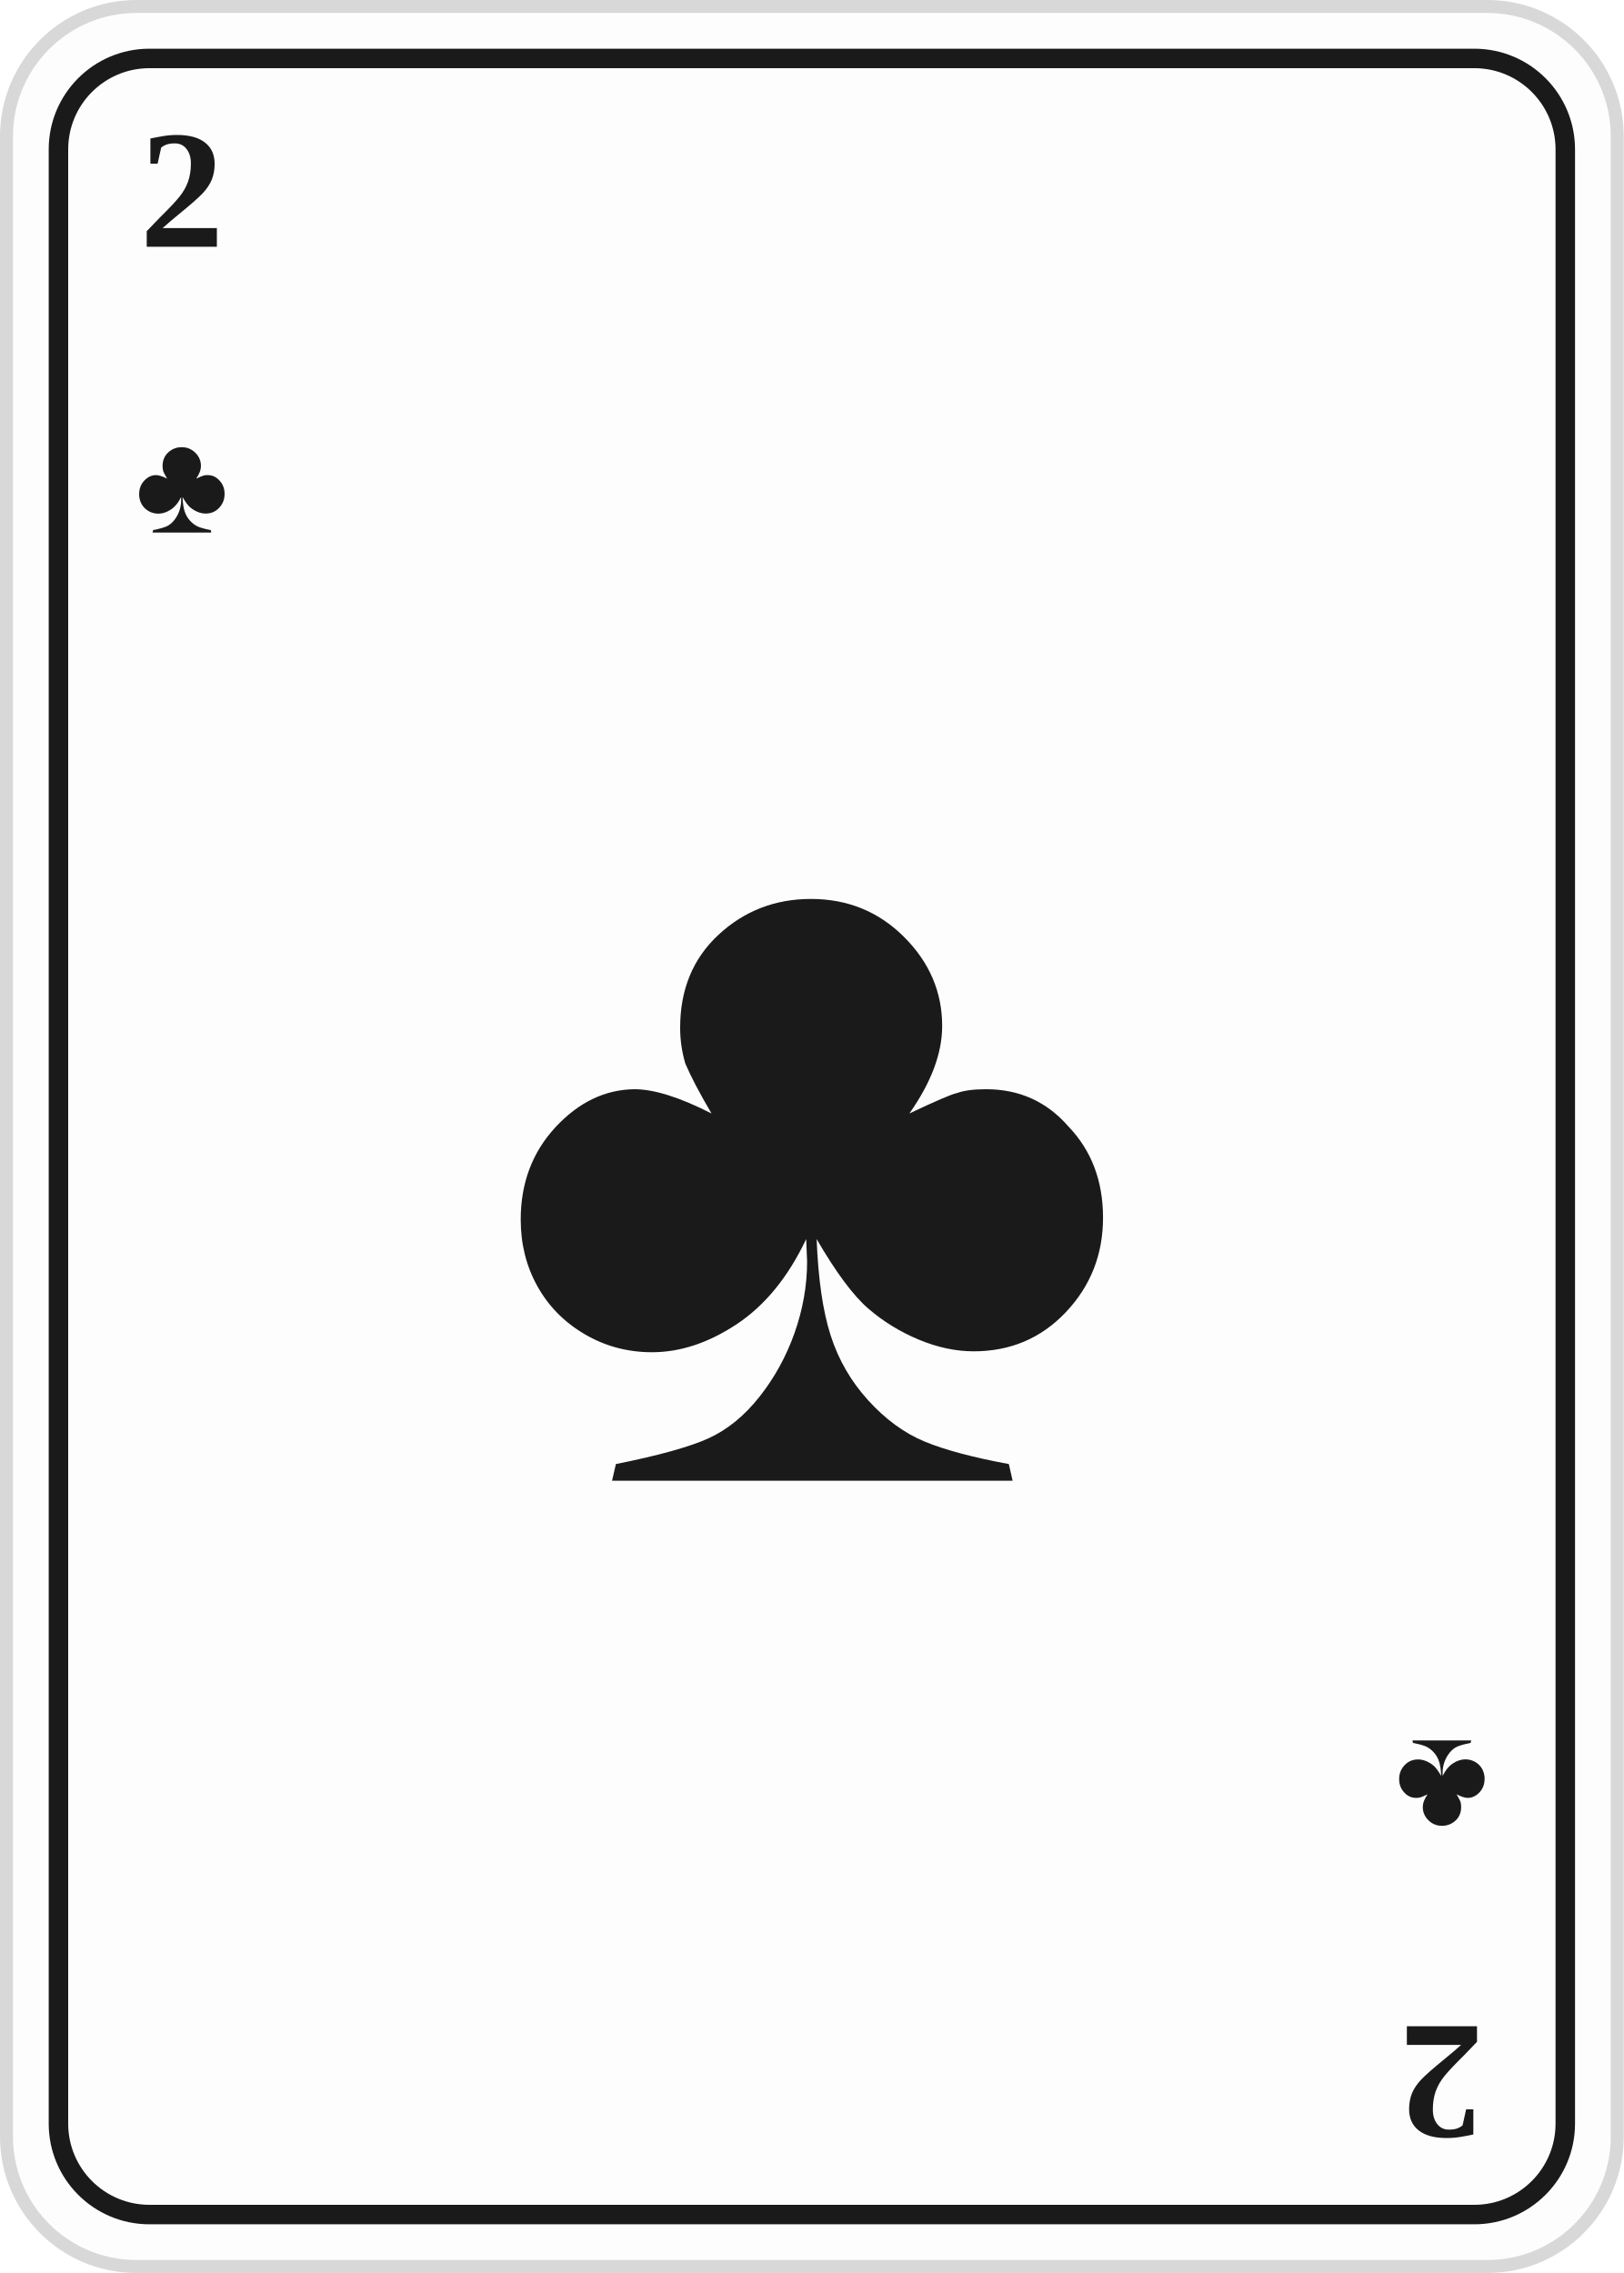
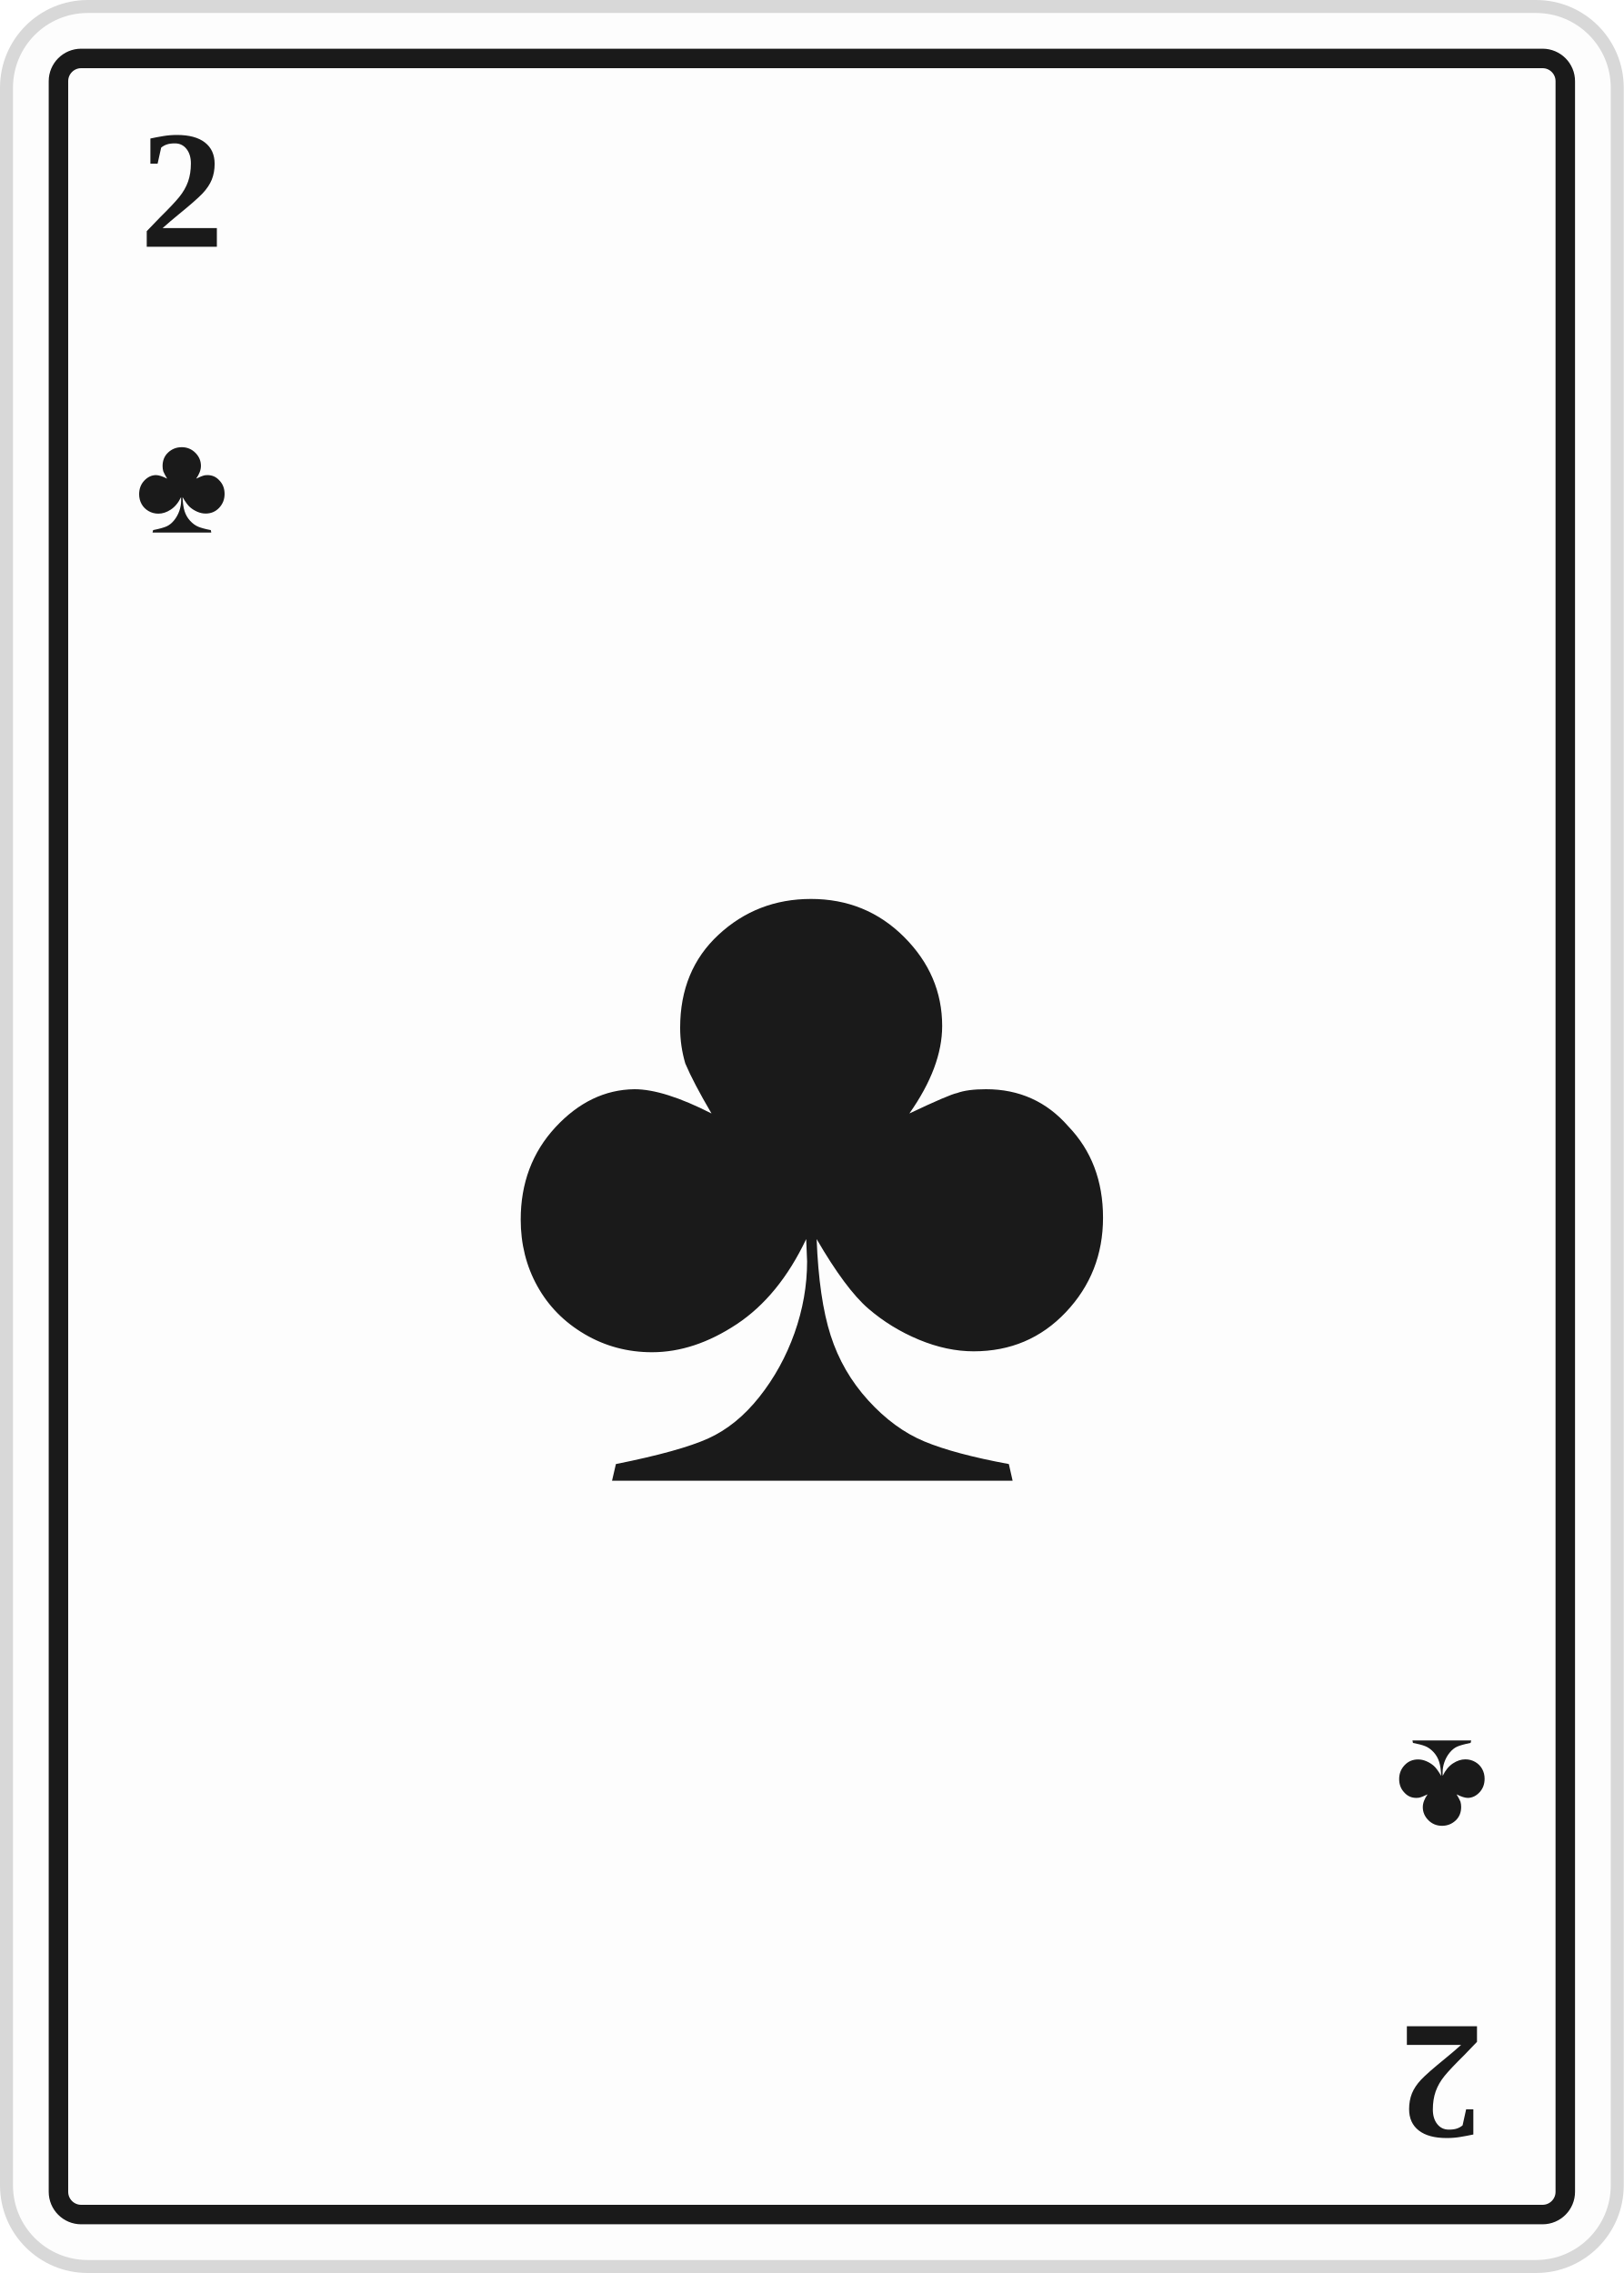
<svg xmlns="http://www.w3.org/2000/svg" viewBox="0 0 250 350">
-   <rect x="1" y="1" width="248" height="348" rx="20" fill="#fdfdfd" stroke="#d8d8d8" stroke-width="2" />
-   <rect x="9" y="9" width="232" height="332" rx="14" fill="none" stroke="#1a1a1a" stroke-width="3" />
+   <rect x="1" y="1" width="248" height="348" rx="12.5" fill="#fdfdfd" stroke="#d8d8d8" stroke-width="2" />
+   <rect x="9" y="9" width="232" height="332" rx="3.5" fill="none" stroke="#1a1a1a" stroke-width="3" />
  <text x="28" y="38" font-size="26" font-weight="bold" fill="#1a1a1a" font-family="Georgia, 'Times New Roman', serif" text-anchor="middle">2</text>
  <text x="28" y="82" font-size="22" fill="#1a1a1a" font-family="Georgia, 'Times New Roman', serif" text-anchor="middle">♣</text>
  <g transform="translate(250,350) rotate(180)">
    <text x="28" y="38" font-size="26" font-weight="bold" fill="#1a1a1a" font-family="Georgia, 'Times New Roman', serif" text-anchor="middle">2</text>
    <text x="28" y="82" font-size="22" fill="#1a1a1a" font-family="Georgia, 'Times New Roman', serif" text-anchor="middle">♣</text>
  </g>
  <text x="125.0" y="228.0" font-size="150" fill="#1a1a1a" font-family="Georgia, 'Times New Roman', serif" text-anchor="middle">♣</text>
</svg>
